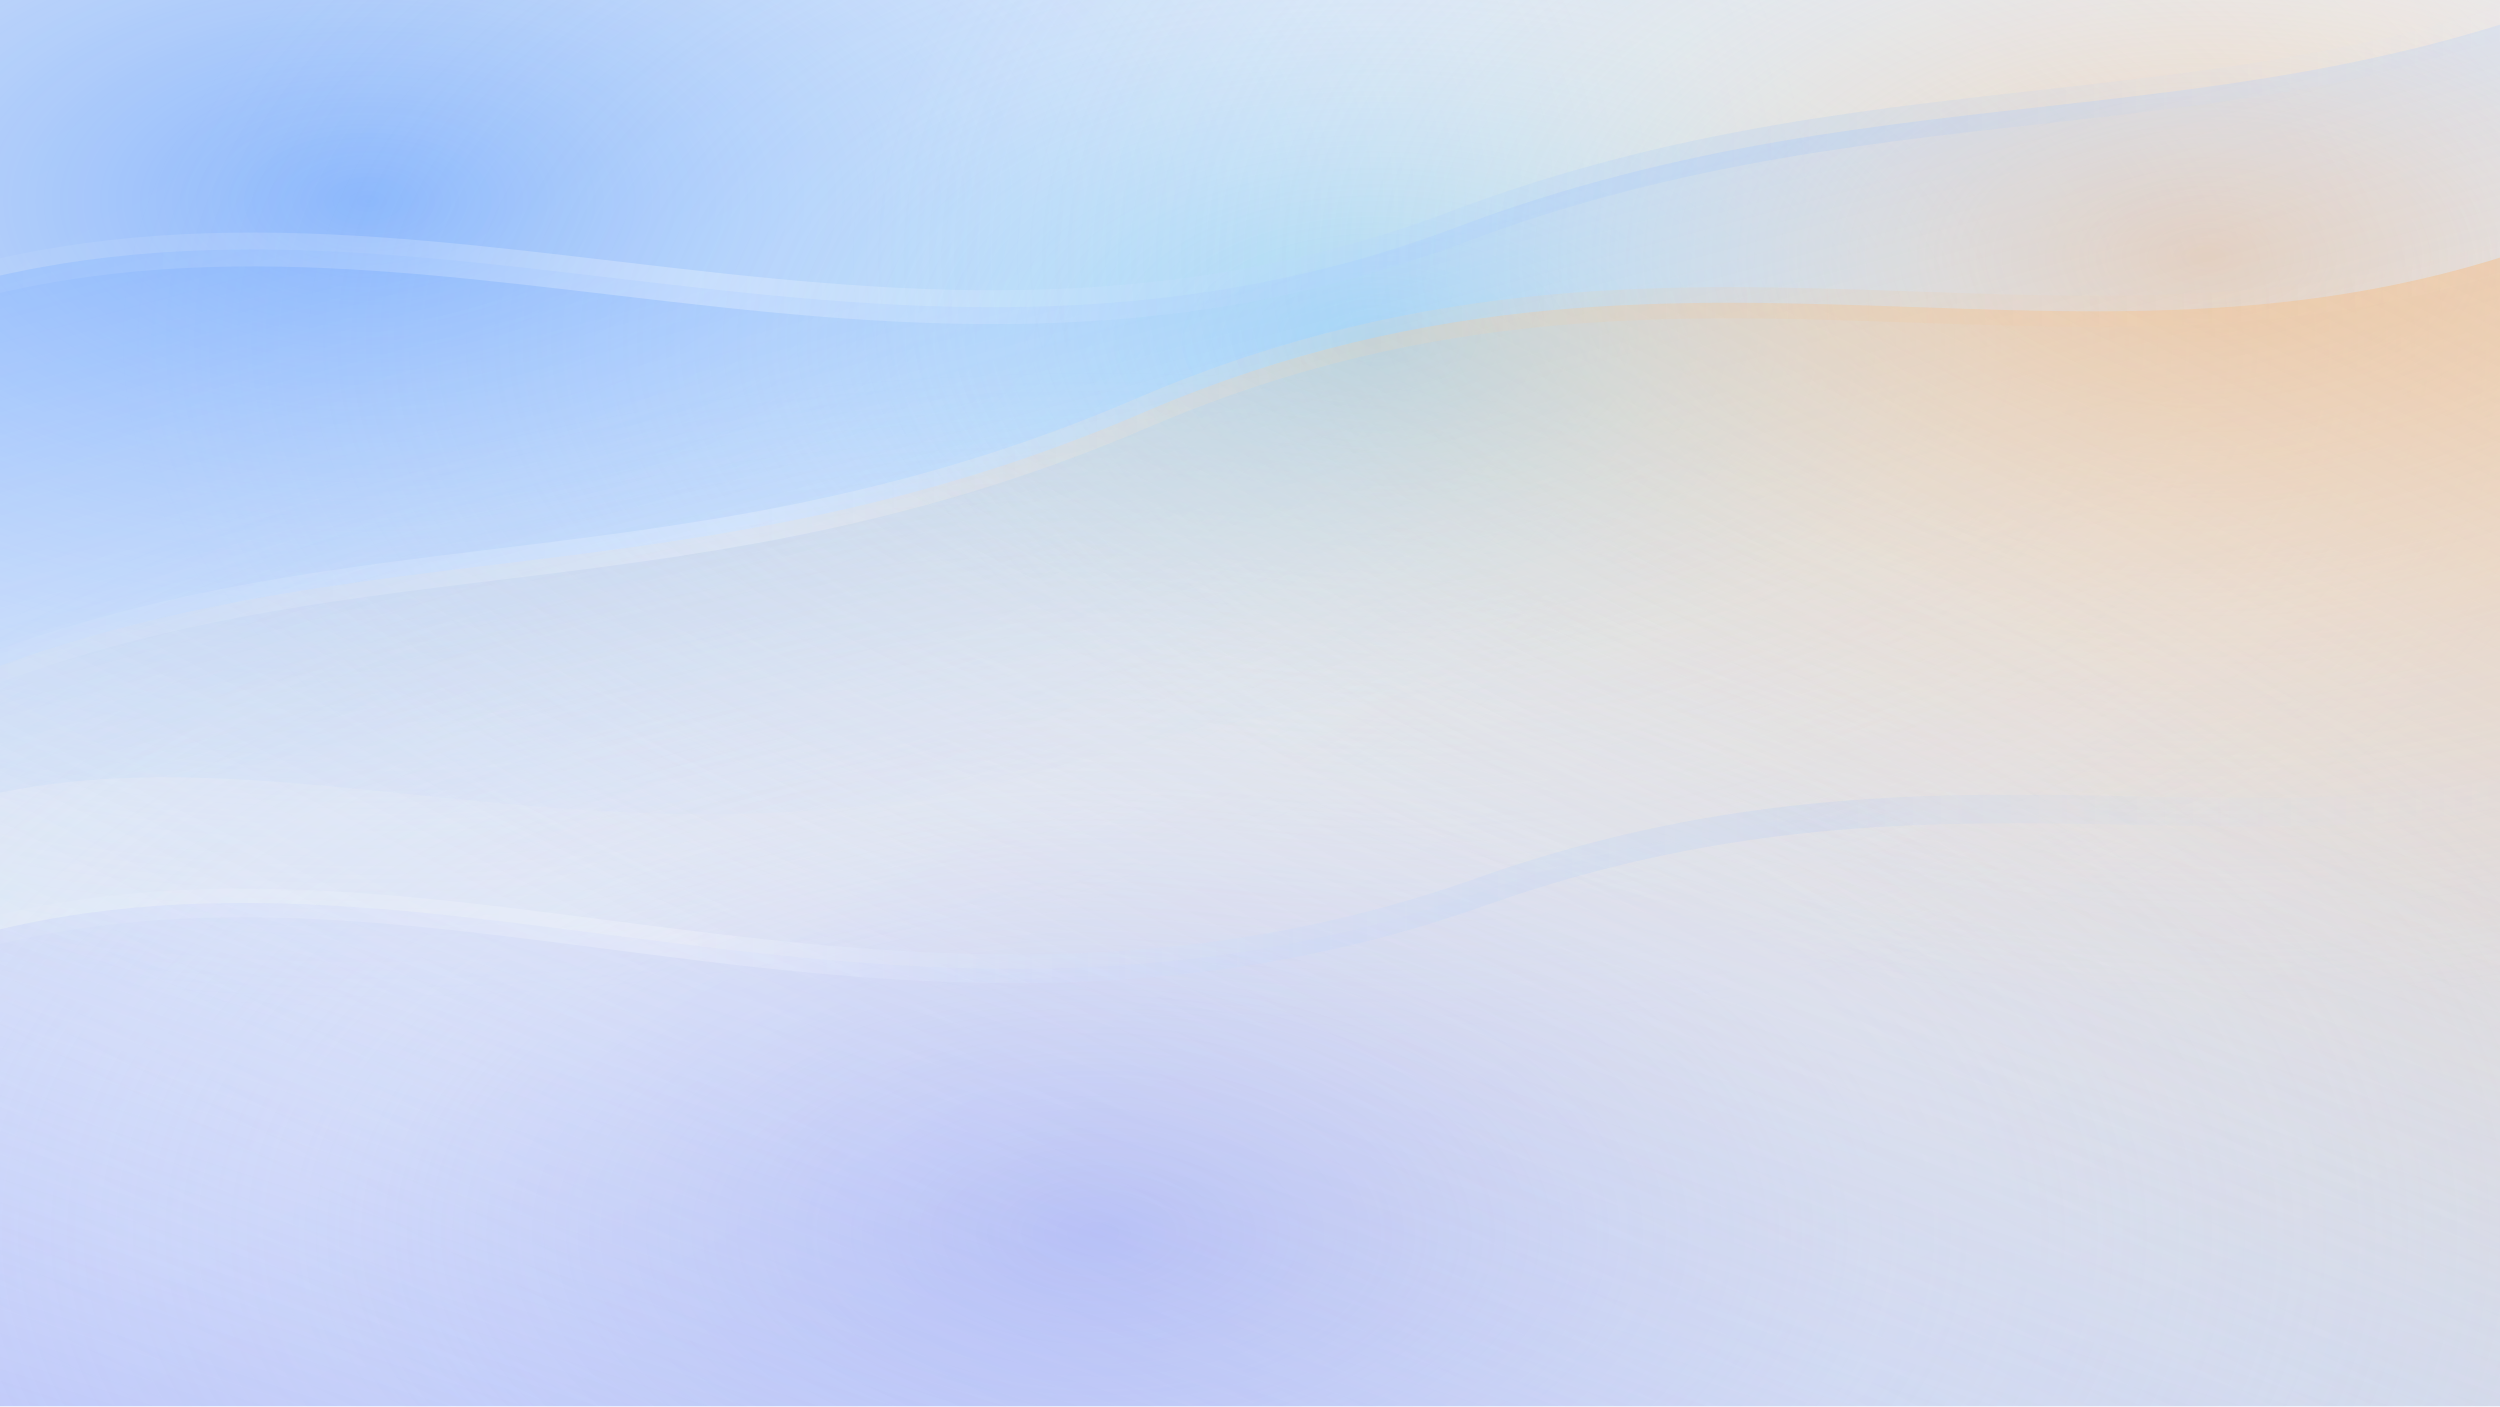
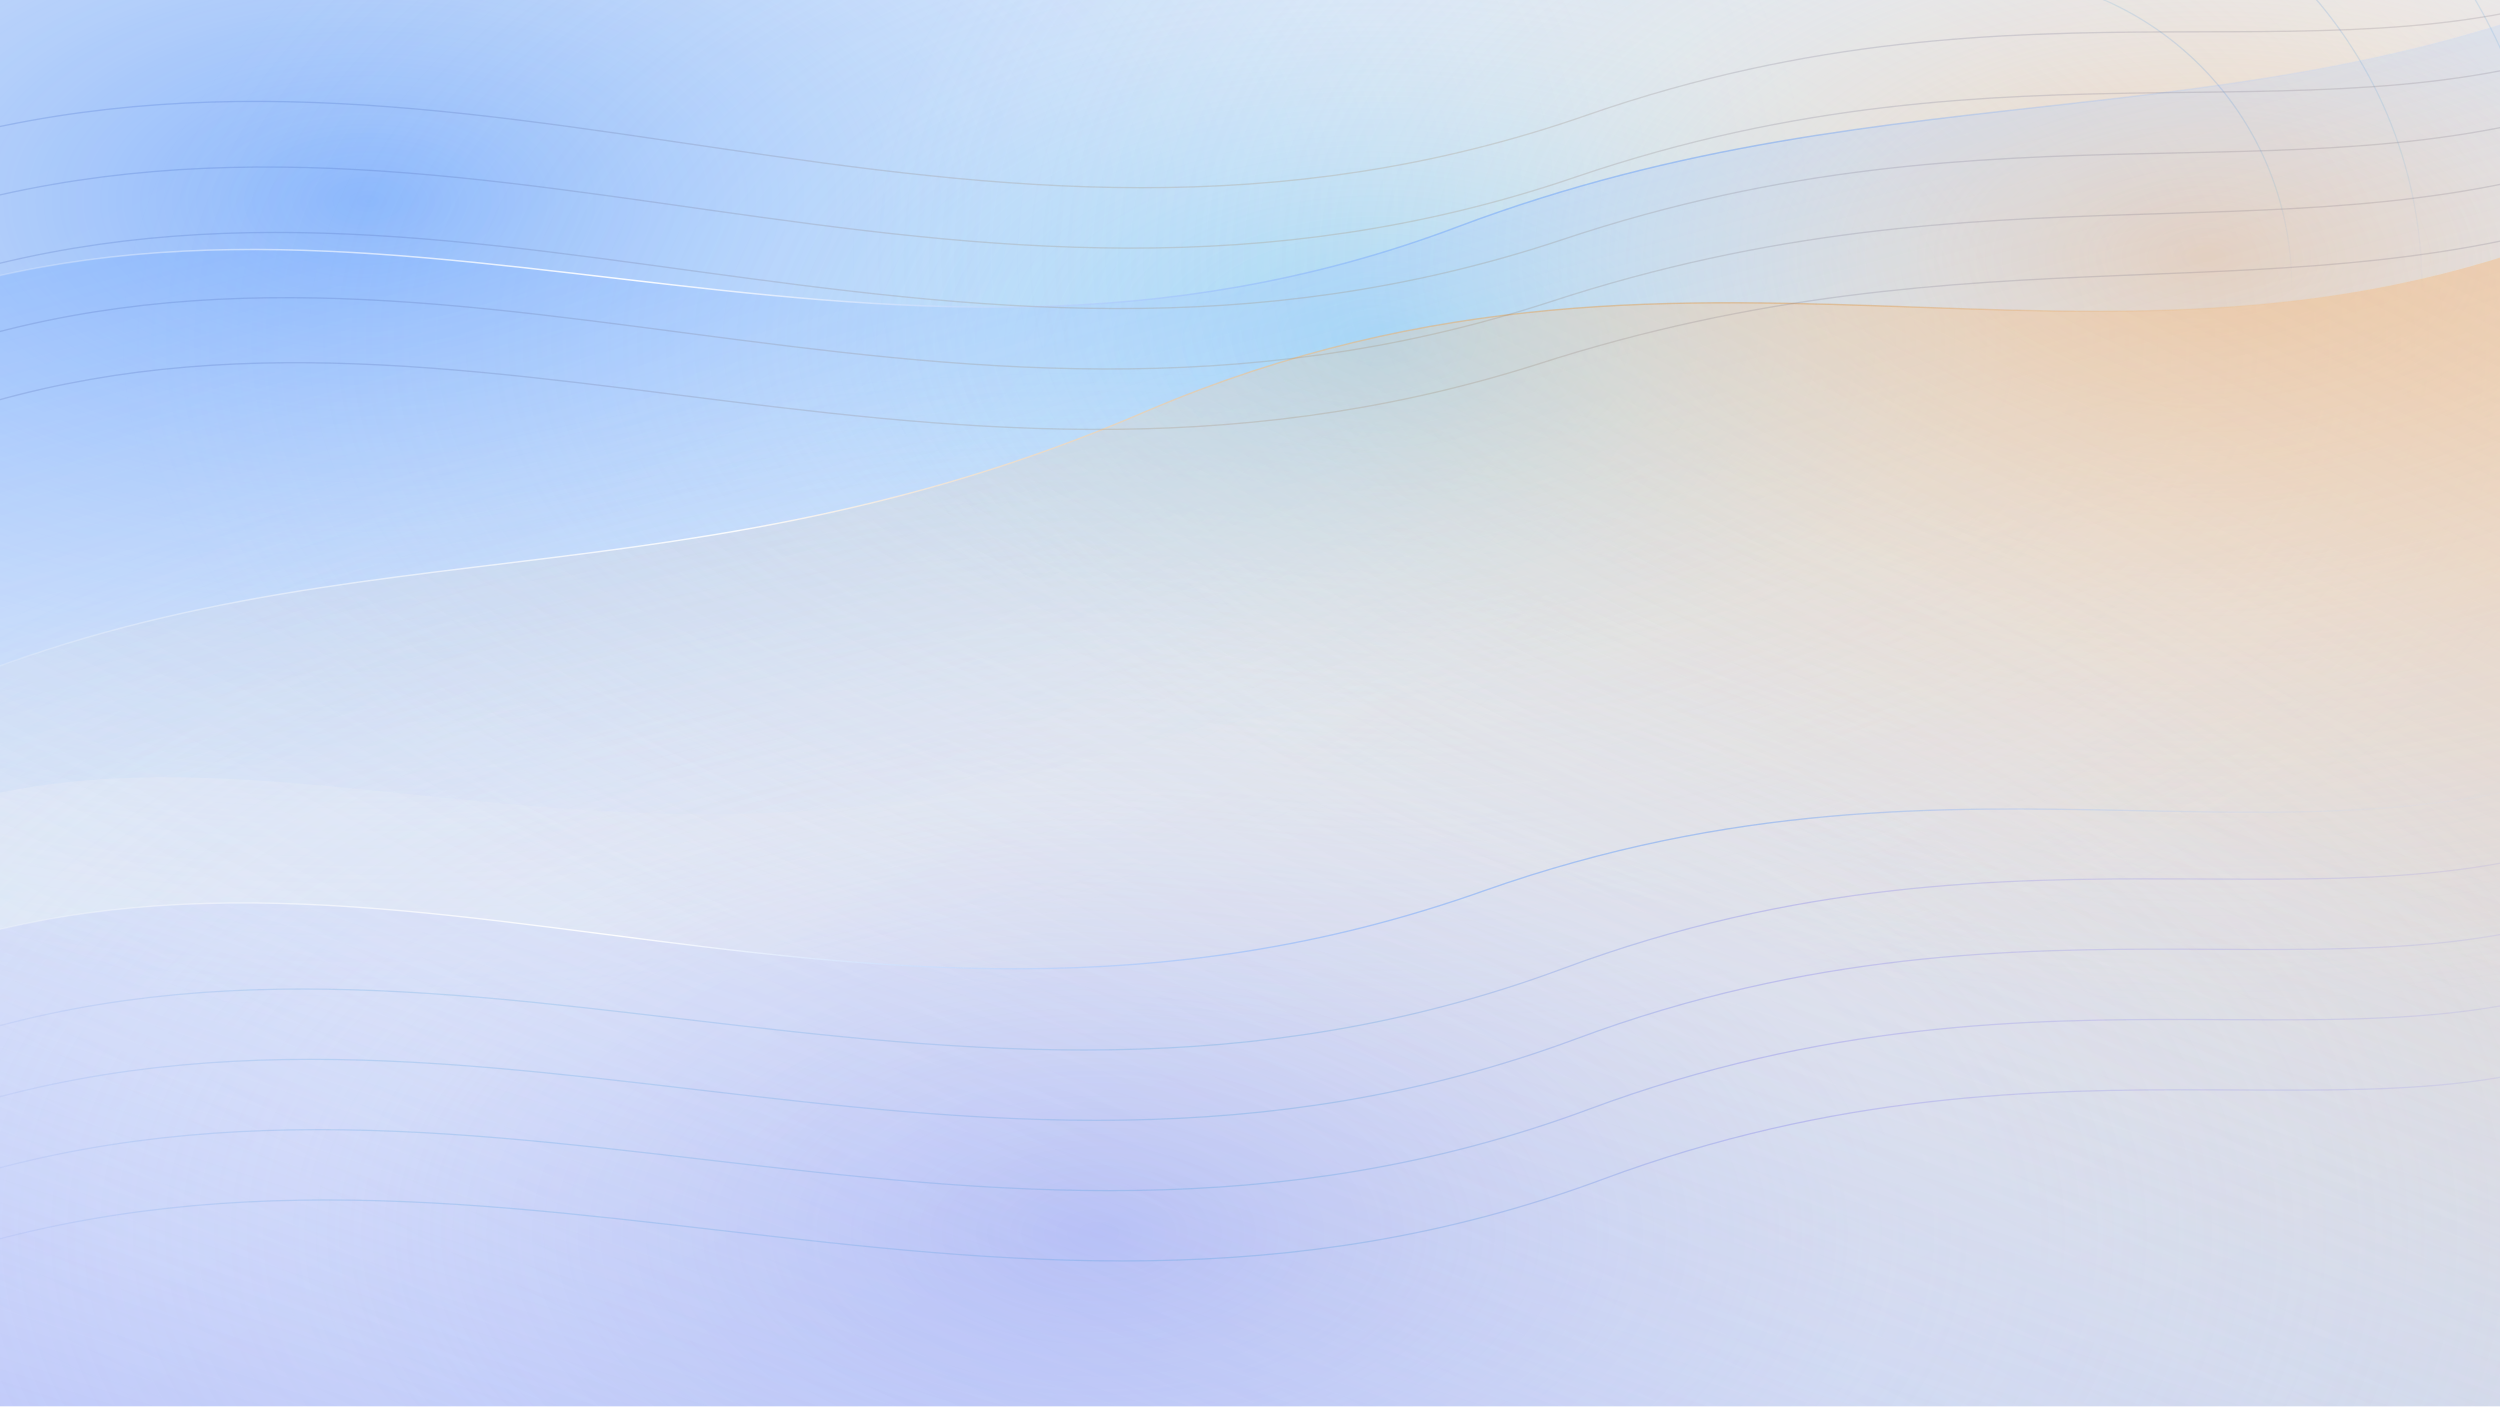
<svg xmlns="http://www.w3.org/2000/svg" viewBox="0 0 1920 1080" preserveAspectRatio="xMidYMid slice">
  <defs>
    <linearGradient id="baseL" x1="0%" y1="0%" x2="100%" y2="100%">
      <stop offset="0%" stop-color="#d4e1f7" />
      <stop offset="48%" stop-color="#e5edf9" />
      <stop offset="100%" stop-color="#cfdcf3" />
    </linearGradient>
    <radialGradient id="causticSapphireL" cx="15%" cy="14%" r="58%">
      <stop offset="0%" stop-color="#4d92ff" stop-opacity="0.58" />
      <stop offset="42%" stop-color="#8bbaff" stop-opacity="0.28" />
      <stop offset="78%" stop-color="#cfe2ff" stop-opacity="0.08" />
      <stop offset="100%" stop-color="#e5edf9" stop-opacity="0" />
    </radialGradient>
    <radialGradient id="causticAquaL" cx="55%" cy="24%" r="50%">
      <stop offset="0%" stop-color="#38bdf8" stop-opacity="0.42" />
      <stop offset="48%" stop-color="#bae6fd" stop-opacity="0.18" />
      <stop offset="100%" stop-color="#e5edf9" stop-opacity="0" />
    </radialGradient>
    <radialGradient id="causticApricotL" cx="88%" cy="18%" r="54%">
      <stop offset="0%" stop-color="#f6b676" stop-opacity="0.52" />
      <stop offset="48%" stop-color="#fde3c4" stop-opacity="0.22" />
      <stop offset="100%" stop-color="#e5edf9" stop-opacity="0" />
    </radialGradient>
    <radialGradient id="causticVioletL" cx="44%" cy="88%" r="62%">
      <stop offset="0%" stop-color="#818cf8" stop-opacity="0.46" />
      <stop offset="52%" stop-color="#c7d2fe" stop-opacity="0.18" />
      <stop offset="100%" stop-color="#cfdcf3" stop-opacity="0" />
    </radialGradient>
    <linearGradient id="foldL1" x1="6%" y1="0%" x2="92%" y2="100%">
      <stop offset="0%" stop-color="#5b9bff" stop-opacity="0.48" />
      <stop offset="45%" stop-color="#a5c8ff" stop-opacity="0.24" />
      <stop offset="85%" stop-color="#e5edf9" stop-opacity="0.05" />
      <stop offset="100%" stop-color="#e5edf9" stop-opacity="0" />
    </linearGradient>
    <linearGradient id="foldL2" x1="100%" y1="10%" x2="12%" y2="92%">
      <stop offset="0%" stop-color="#f6b676" stop-opacity="0.42" />
      <stop offset="45%" stop-color="#f7d8b5" stop-opacity="0.20" />
      <stop offset="100%" stop-color="#e5edf9" stop-opacity="0" />
    </linearGradient>
    <linearGradient id="foldL3" x1="0%" y1="100%" x2="94%" y2="18%">
      <stop offset="0%" stop-color="#818cf8" stop-opacity="0.44" />
      <stop offset="52%" stop-color="#b8c4fc" stop-opacity="0.18" />
      <stop offset="100%" stop-color="#dce6f7" stop-opacity="0" />
    </linearGradient>
-     <linearGradient id="glowCrestL1" x1="0%" y1="0%" x2="100%" y2="0%">
+     <linearGradient id="ridgeL1" x1="0%" y1="0%" x2="100%" y2="0%">
      <stop offset="0%" stop-color="#ffffff" stop-opacity="0" />
-       <stop offset="30%" stop-color="#ffffff" stop-opacity="0.48" />
-       <stop offset="70%" stop-color="#7eb3ff" stop-opacity="0.24" />
+       <stop offset="28%" stop-color="#ffffff" stop-opacity="0.92" />
+       <stop offset="68%" stop-color="#3b82f6" stop-opacity="0.34" />
      <stop offset="100%" stop-color="#ffffff" stop-opacity="0" />
    </linearGradient>
-     <linearGradient id="glowCrestL2" x1="0%" y1="0%" x2="100%" y2="0%">
+     <linearGradient id="ridgeL2" x1="0%" y1="0%" x2="100%" y2="0%">
      <stop offset="0%" stop-color="#ffffff" stop-opacity="0" />
-       <stop offset="32%" stop-color="#ffffff" stop-opacity="0.44" />
-       <stop offset="72%" stop-color="#f6b676" stop-opacity="0.22" />
+       <stop offset="32%" stop-color="#ffffff" stop-opacity="0.88" />
+       <stop offset="72%" stop-color="#d97706" stop-opacity="0.28" />
      <stop offset="100%" stop-color="#ffffff" stop-opacity="0" />
    </linearGradient>
+     <linearGradient id="contourL1" x1="0%" y1="0%" x2="100%" y2="100%">
+       <stop offset="0%" stop-color="#2563eb" stop-opacity="0" />
+       <stop offset="26%" stop-color="#2563eb" stop-opacity="0.24" />
+       <stop offset="74%" stop-color="#9a6b38" stop-opacity="0.18" />
+       <stop offset="100%" stop-color="#2563eb" stop-opacity="0" />
+     </linearGradient>
+     <linearGradient id="contourL2" x1="100%" y1="0%" x2="0%" y2="100%">
+       <stop offset="0%" stop-color="#4f46e5" stop-opacity="0" />
+       <stop offset="34%" stop-color="#4f46e5" stop-opacity="0.22" />
+       <stop offset="72%" stop-color="#0284c7" stop-opacity="0.17" />
+       <stop offset="100%" stop-color="#4f46e5" stop-opacity="0" />
+     </linearGradient>
+     <radialGradient id="arcFadeL" cx="78%" cy="22%" r="36%">
+       <stop offset="0%" stop-color="#2563eb" stop-opacity="0.19" />
+       <stop offset="65%" stop-color="#0284c7" stop-opacity="0.09" />
+       <stop offset="100%" stop-color="#2563eb" stop-opacity="0" />
+     </radialGradient>
  </defs>
  <rect width="1920" height="1080" fill="url(#baseL)" />
  <rect width="1920" height="1080" fill="url(#causticSapphireL)" />
  <rect width="1920" height="1080" fill="url(#causticAquaL)" />
  <rect width="1920" height="1080" fill="url(#causticApricotL)" />
  <rect width="1920" height="1080" fill="url(#causticVioletL)" />
  <path d="M-120,250 C280,82 660,348 1120,174 C1460,46 1740,118 2060,-36 L2060,640 C1660,710 1320,432 840,582 C440,706 160,510 -120,650 Z" fill="url(#foldL1)" />
  <path d="M2040,150 C1640,346 1320,128 880,316 C500,480 220,388 -120,564 L-120,1180 L2040,1180 Z" fill="url(#foldL2)" />
  <path d="M-140,764 C260,568 640,862 1140,684 C1520,550 1780,694 2060,564 L2060,1180 L-140,1180 Z" fill="url(#foldL3)" />
-   <path d="M-120,250 C280,82 660,348 1120,174 C1460,46 1740,118 2060,-36" fill="none" stroke="url(#glowCrestL1)" stroke-width="26" stroke-linecap="round" opacity="0.55" />
-   <path d="M2040,150 C1640,346 1320,128 880,316 C500,480 220,388 -120,564" fill="none" stroke="url(#glowCrestL2)" stroke-width="24" stroke-linecap="round" opacity="0.5" />
-   <path d="M-140,764 C260,568 640,862 1140,684 C1520,550 1780,694 2060,564" fill="none" stroke="url(#glowCrestL1)" stroke-width="22" stroke-linecap="round" opacity="0.45" />
+   <path d="M-120,250 C280,82 660,348 1120,174 C1460,46 1740,118 2060,-36" fill="none" stroke="url(#ridgeL1)" stroke-width="1.15" />
+   <path d="M2040,150 C1640,346 1320,128 880,316 C500,480 220,388 -120,564" fill="none" stroke="url(#ridgeL2)" stroke-width="1.1" />
+   <path d="M-140,764 C260,568 640,862 1140,684 C1520,550 1780,694 2060,564" fill="none" stroke="url(#ridgeL1)" stroke-width="1.05" />
+   <g fill="none" stroke="url(#arcFadeL)" stroke-width="1.0">
+     <circle cx="1520" cy="220" r="240" />
+     <circle cx="1520" cy="220" r="340" />
+     <circle cx="1520" cy="220" r="440" />
+   </g>
+   <g fill="none" stroke="url(#contourL1)" stroke-width="1.05">
+     <path d="M-80,118 C360,-20 740,256 1220,88 C1560,-30 1800,72 2020,-18" />
+     <path d="M-80,172 C350,28 730,300 1210,136 C1550,20 1790,116 2020,26" />
+     <path d="M-80,226 C340,76 720,344 1200,184 C1540,70 1780,160 2020,70" />
+     <path d="M-80,280 C330,124 710,388 1190,232 C1530,120 1770,204 2020,114" />
+     <path d="M-80,334 C320,172 700,432 1180,280 C1520,170 1760,248 2020,158" />
+   </g>
+   <g fill="none" stroke="url(#contourL2)" stroke-width="1.0">
+     <path d="M-100,822 C320,644 720,922 1200,744 C1560,610 1820,734 2040,624" />
+     <path d="M-100,876 C330,698 730,976 1210,798 C1570,664 1830,788 2040,678" />
+     <path d="M-100,930 C340,752 740,1030 1220,852 C1580,718 1840,842 2040,732" />
+     <path d="M-100,984 C350,806 750,1084 1230,906 C1590,772 1850,896 2040,786" />
+   </g>
</svg>
